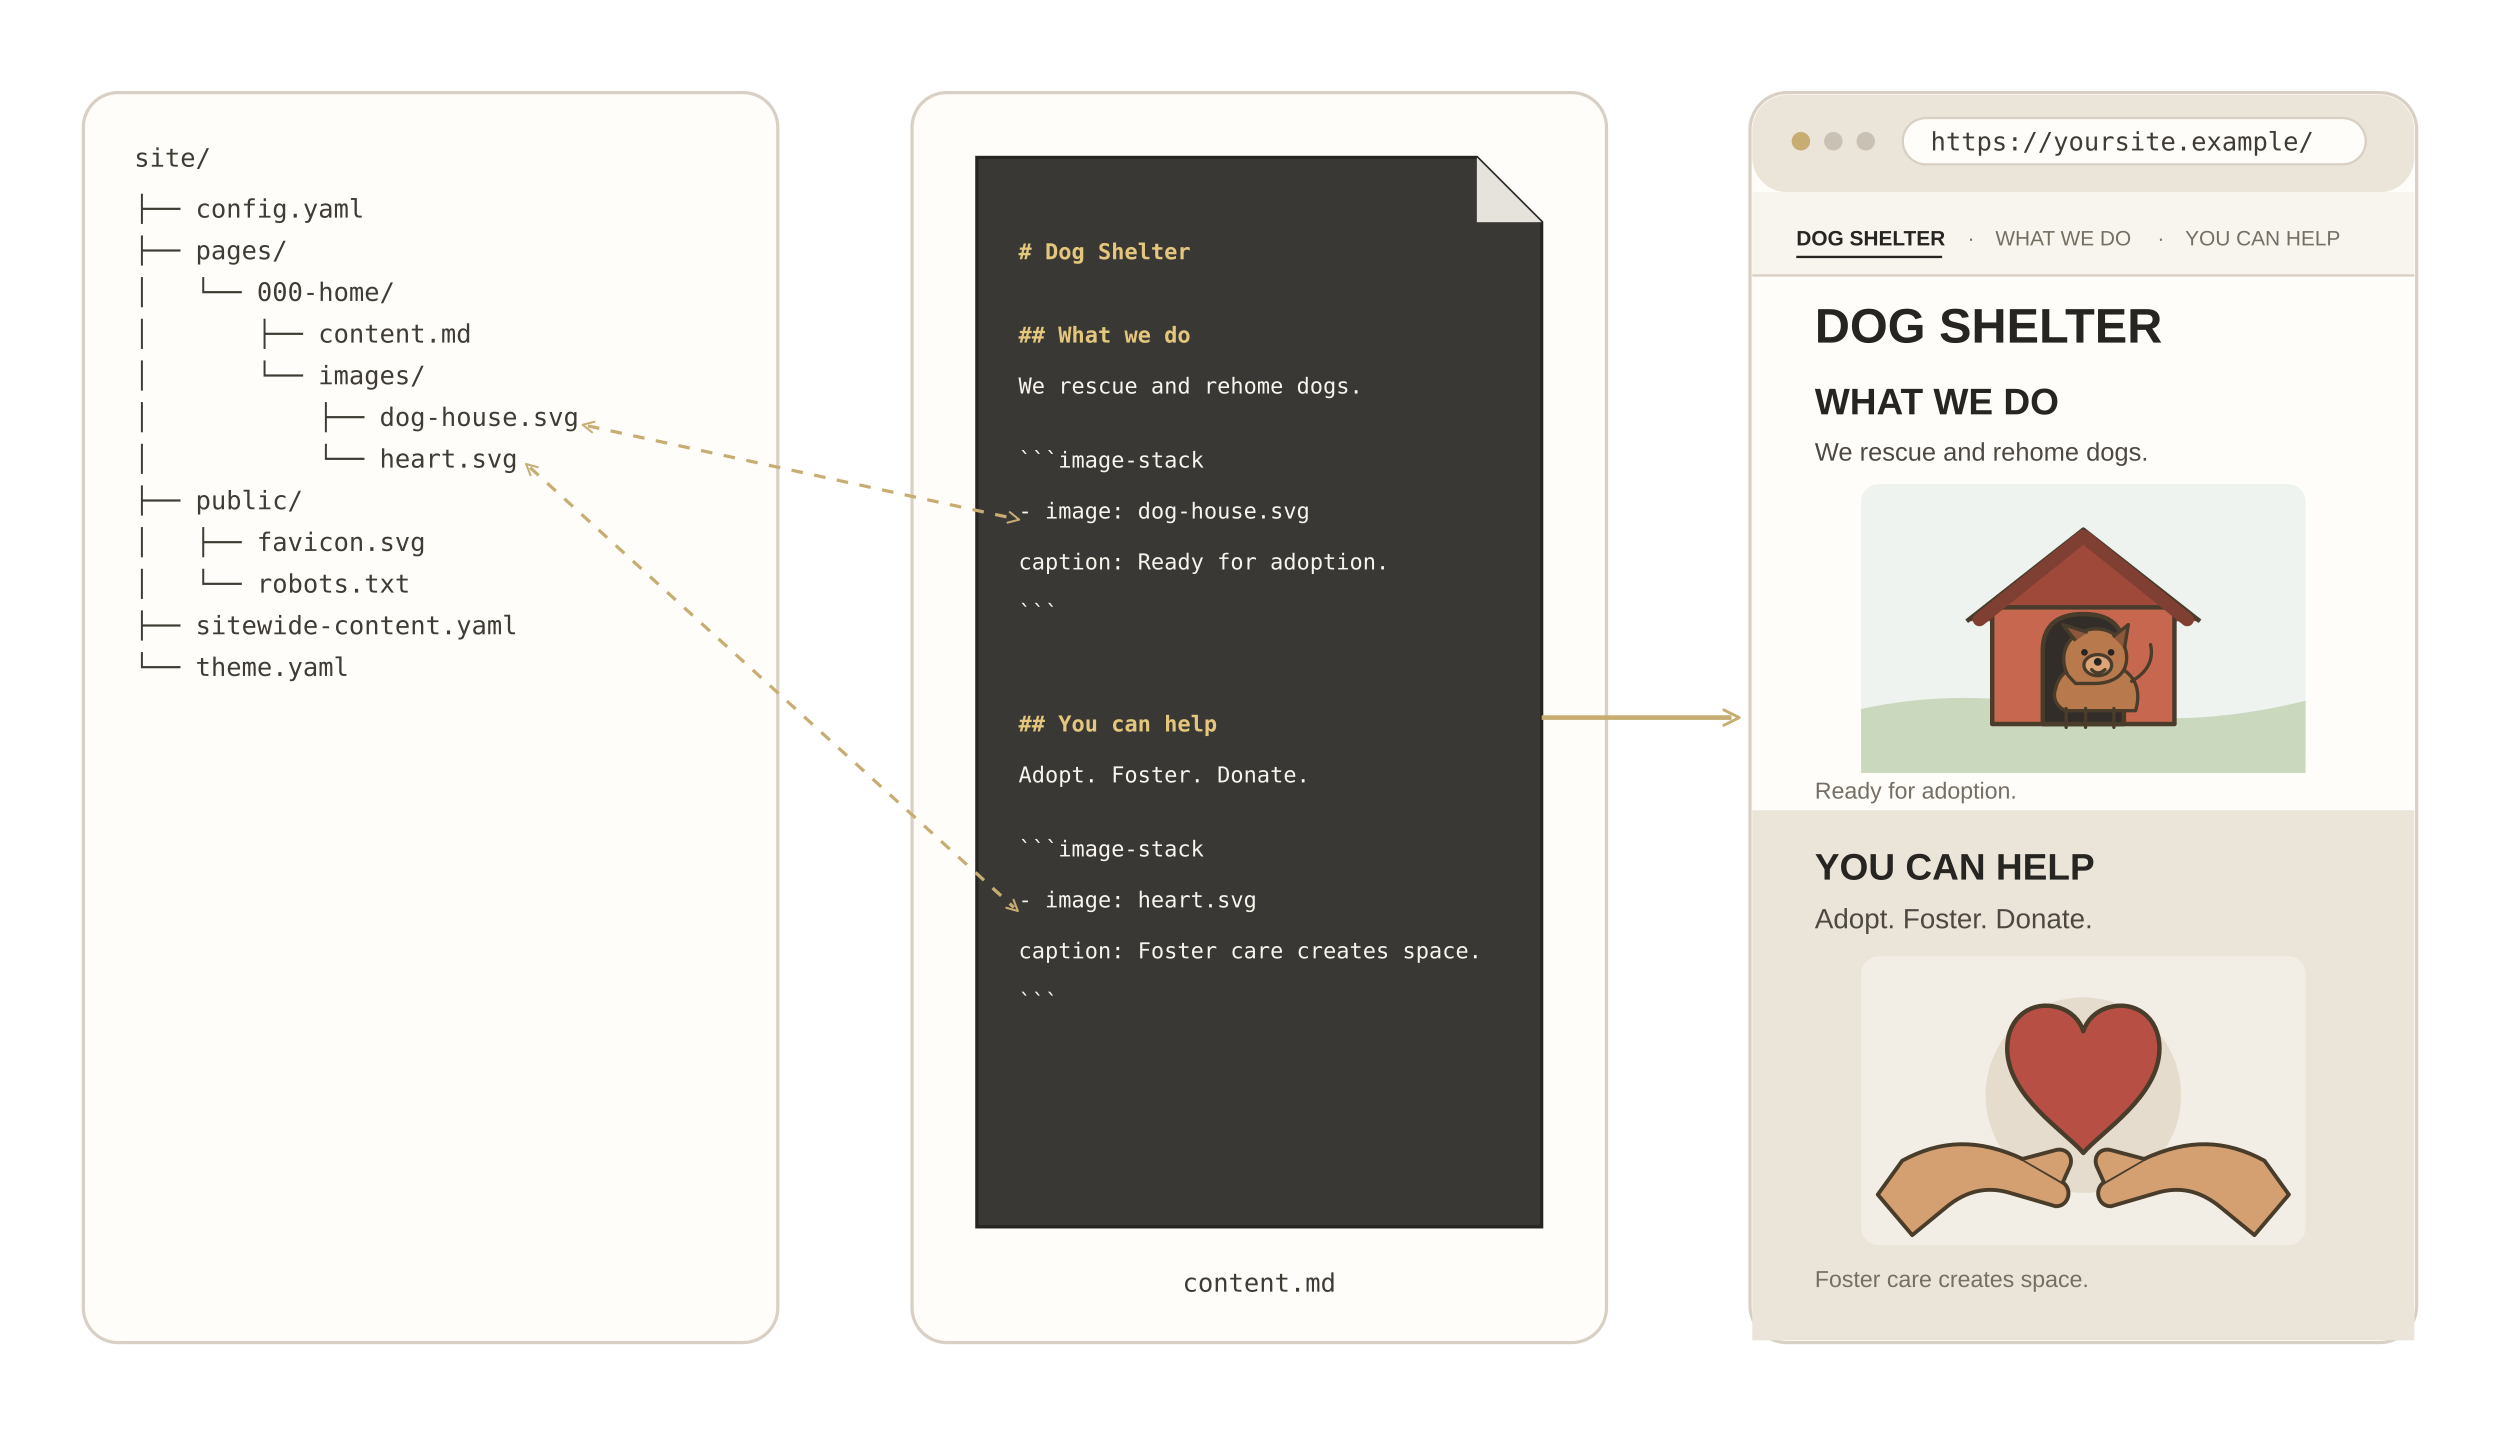
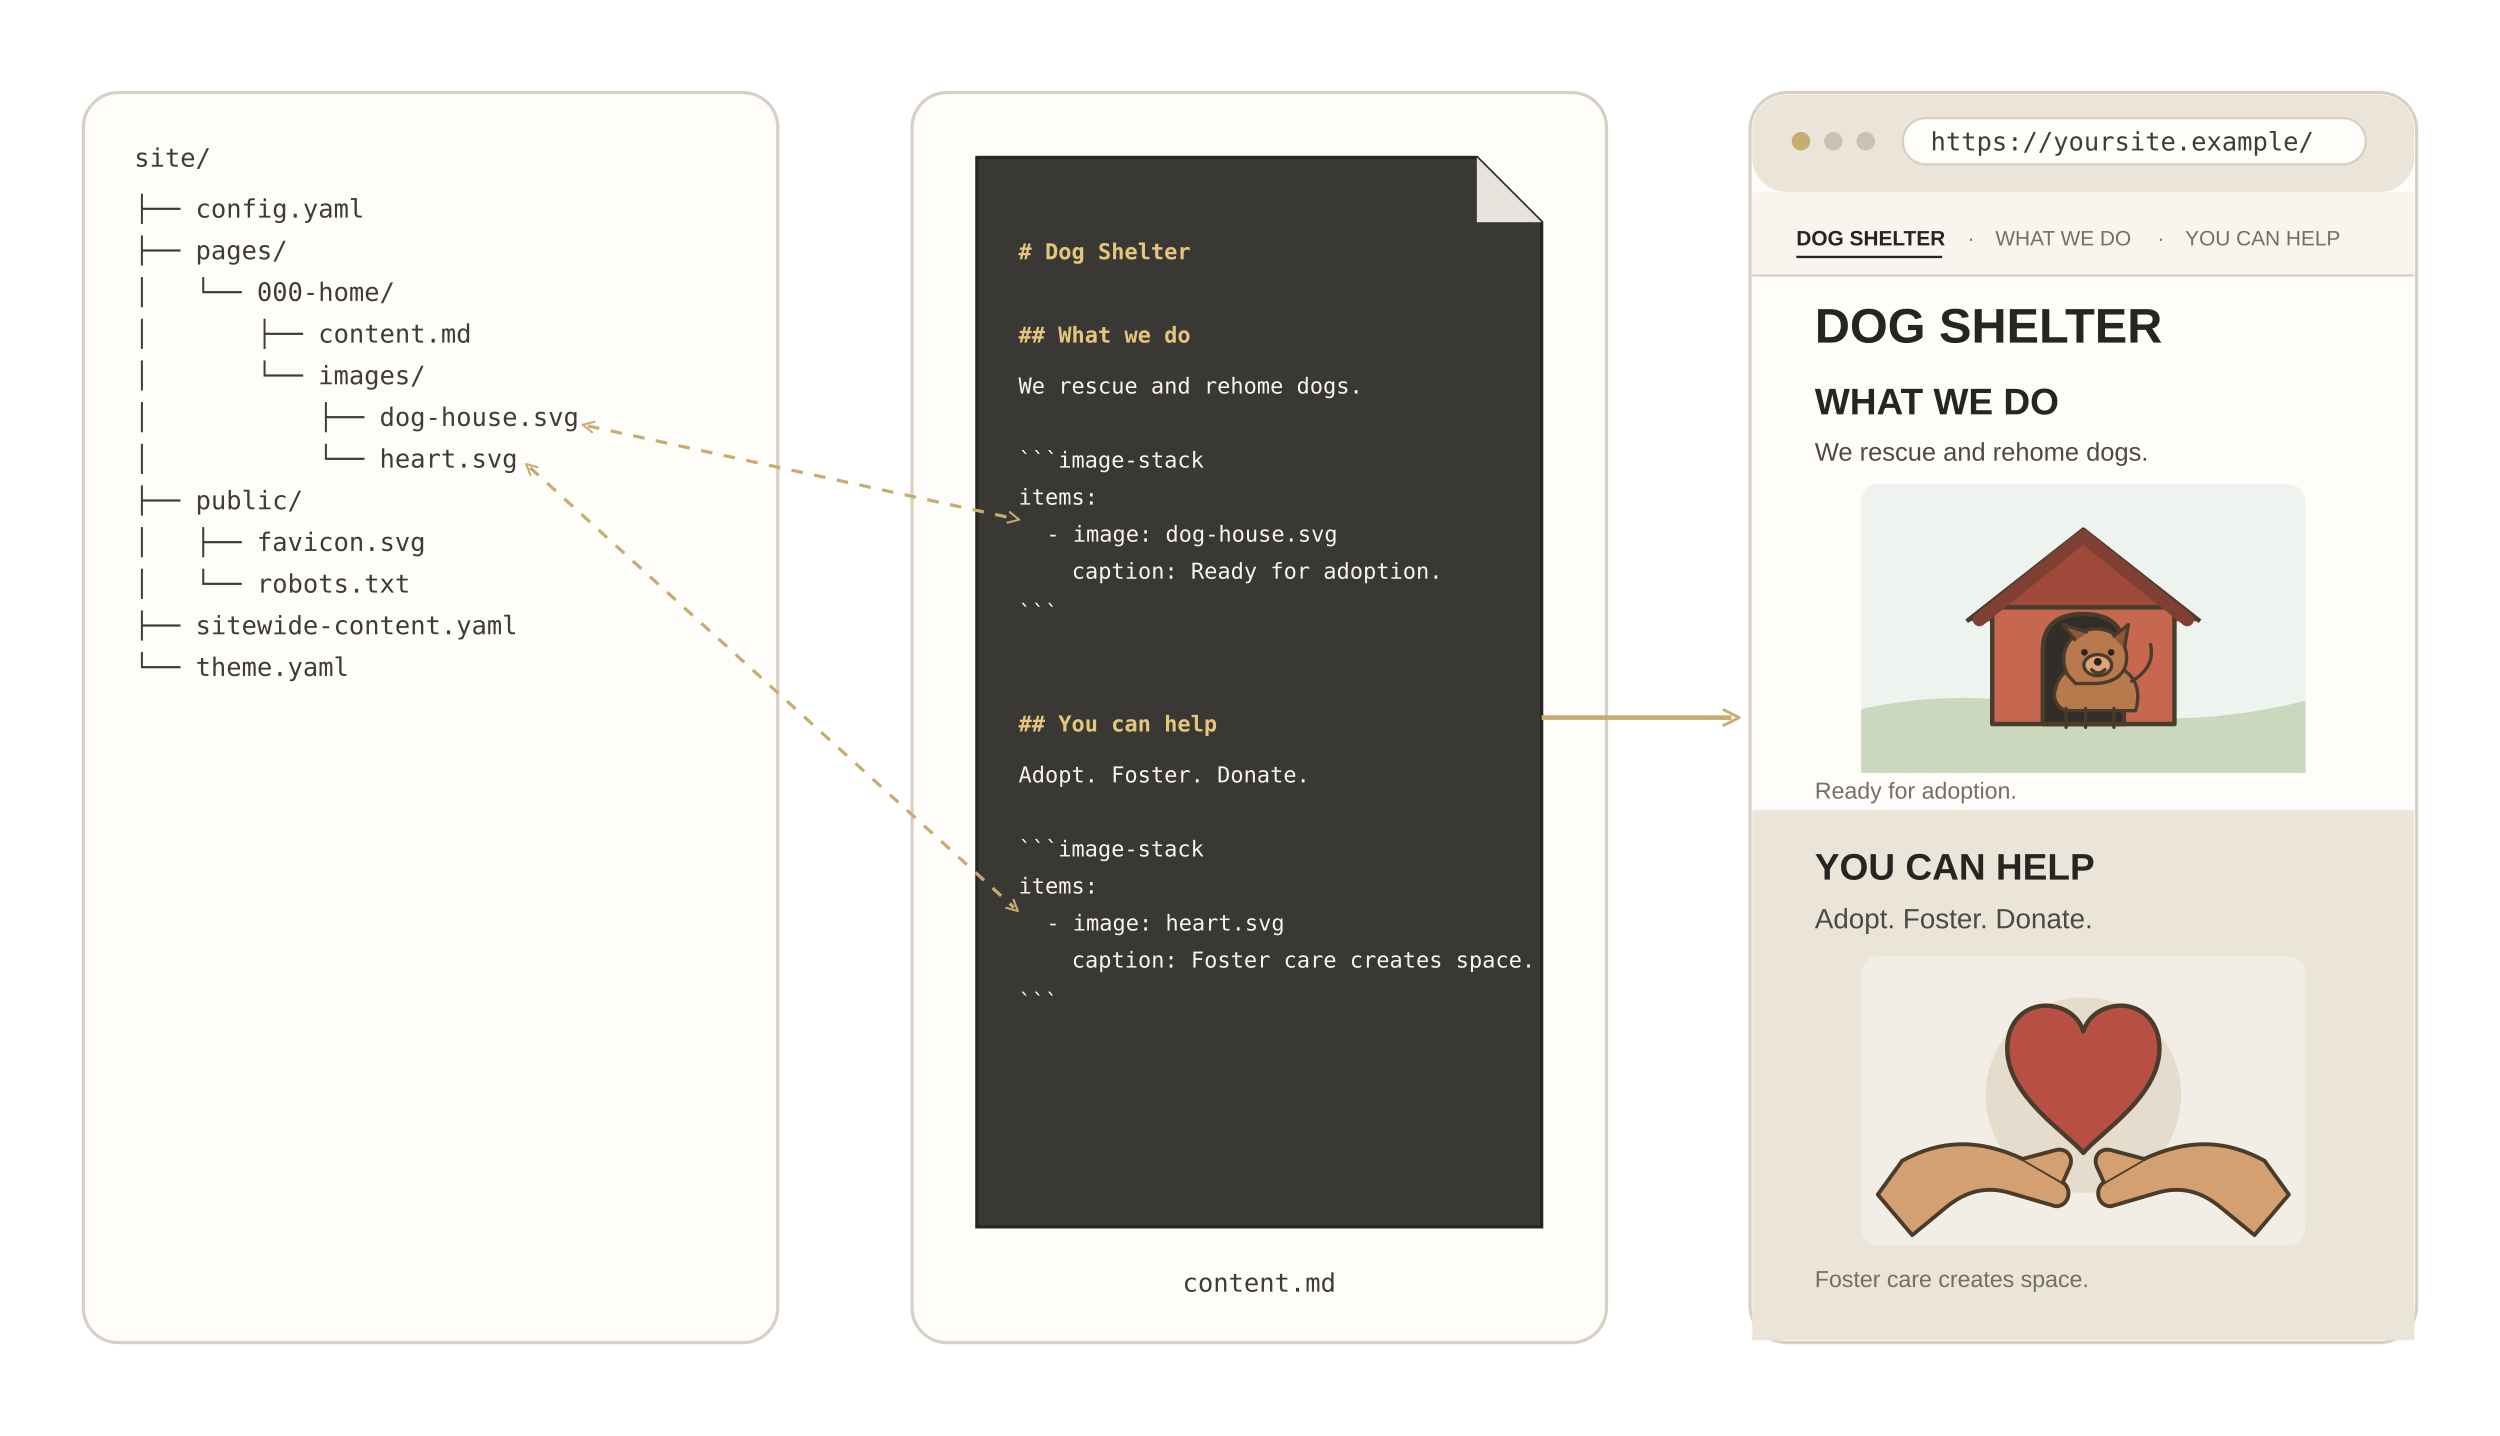
<svg xmlns="http://www.w3.org/2000/svg" viewBox="0 0 1080 620" role="img" aria-labelledby="title desc">
  <defs>
    <marker id="arrow" viewBox="0 0 12 12" refX="6" refY="6" markerWidth="5" markerHeight="5" orient="auto-start-reverse">
      <path d="M2 2 L10 6 L2 10" fill="none" stroke="#c7ad72" stroke-width="1.5" stroke-linecap="round" stroke-linejoin="round" />
    </marker>
    <symbol id="dog-house" viewBox="0 0 800 520">
      <rect width="800" height="520" rx="32" fill="#eef3ef" />
      <path d="M0 405 Q180 365 380 405 T800 390 V520 H0Z" fill="#cad8bd" />
      <g stroke="#493c2b" stroke-width="8" stroke-linejoin="round">
        <path d="M190 247 L400 82 L610 247" fill="#9f493a" />
        <path d="M236 222 H564 V432 H236Z" fill="#c8674f" />
        <path d="M327 432 V300 Q327 234 400 234 Q473 234 473 300 V432Z" fill="#332d29" />
        <path d="M213 244 L400 94 L587 244" fill="none" stroke="#7f3f32" stroke-width="24" stroke-linecap="round" />
      </g>
      <g transform="translate(310 250)" stroke="#493c2b" stroke-width="6" stroke-linejoin="round">
        <path d="M40 119 C47 80 93 64 142 76 C181 86 196 119 184 158 H58 C42 151 34 135 40 119Z" fill="#b8794d" />
        <path d="M62 94 C45 61 58 23 96 13 C133 3 169 27 168 64 C167 93 145 108 112 109 H76Z" fill="#b8794d" />
        <path d="M76 32 L53 3 L98 17" fill="#8c573a" />
        <path d="M143 25 L171 3 L164 46" fill="#8c573a" />
        <circle cx="92" cy="53" r="6" fill="#272522" stroke="none" />
        <circle cx="140" cy="53" r="6" fill="#272522" stroke="none" />
        <ellipse cx="116" cy="76" rx="25" ry="19" fill="#dca477" />
        <circle cx="116" cy="70" r="7" fill="#272522" stroke="none" />
        <path d="M105 84 Q116 96 129 84" fill="none" stroke-linecap="round" />
        <path d="M59 154 V188 M94 154 V188 M145 154 V188" fill="none" stroke-linecap="round" />
        <path d="M177 105 Q220 80 211 39" fill="none" stroke-linecap="round" />
      </g>
    </symbol>
    <symbol id="heart" viewBox="0 0 800 520">
      <rect width="800" height="520" rx="32" fill="#f3eee5" />
      <circle cx="400" cy="250" r="176" fill="#e5dccd" />
      <path d="M400 354 C368 316 263 252 263 166 C263 108 309 79 354 92 C379 99 394 116 400 135 C406 116 421 99 446 92 C491 79 537 108 537 166 C537 252 432 316 400 354Z" fill="#b84f45" stroke="#493c2b" stroke-width="8" stroke-linejoin="round" />
      <g fill="#d5a071" stroke="#493c2b" stroke-width="7" stroke-linecap="round" stroke-linejoin="round">
        <path d="M74 368 C144 330 211 328 291 365 L363 407 C382 420 373 451 350 450 L268 426 C228 414 191 421 154 451 L92 502 L30 429Z" />
        <path d="M726 368 C656 330 589 328 509 365 L437 407 C418 420 427 451 450 450 L532 426 C572 414 609 421 646 451 L708 502 L770 429Z" />
        <path d="M290 365 L350 349 C369 344 383 360 376 378 L363 407" />
        <path d="M510 365 L450 349 C431 344 417 360 424 378 L437 407" />
      </g>
    </symbol>
    <style>
      .sans { font-family: Arial, Helvetica, sans-serif; }
      .mono { font-family: Menlo, Consolas, monospace; }
      .tree { fill: #3f3b35; font-size: 11px; }
      .code { fill: #f8f5ee; font-size: 9.5px; }
      .muted-code { fill: #c9c1b4; font-size: 9.5px; }
      .key { fill: #e4c77d; font-size: 9.5px; font-weight: 700; }
      .panel { fill: #fffdf9; stroke: #d8d0c4; stroke-width: 1.4; }
      .document { fill: #3a3834; stroke: #272522; stroke-width: 1.4; }
      .line { stroke: #c7ad72; stroke-width: 1.4; stroke-dasharray: 5 5; fill: none; }
      .flow { stroke: #c7ad72; stroke-width: 2; fill: none; }
    </style>
  </defs>
  <g class="sans">
    <g transform="translate(36 40)">
      <rect class="panel" width="300" height="540" rx="15" />
      <g class="mono tree">
        <text x="22" y="32">site/</text>
        <text x="22" y="54">├── config.yaml</text>
        <text x="22" y="72">├── pages/</text>
        <text x="22" y="90">│   └── 000-home/</text>
        <text x="22" y="108">│       ├── content.md</text>
        <text x="22" y="126">│       └── images/</text>
        <text x="22" y="144">│           ├── dog-house.svg</text>
        <text x="22" y="162">│           └── heart.svg</text>
        <text x="22" y="180">├── public/</text>
        <text x="22" y="198">│   ├── favicon.svg</text>
        <text x="22" y="216">│   └── robots.txt</text>
        <text x="22" y="234">├── sitewide-content.yaml</text>
        <text x="22" y="252">└── theme.yaml</text>
      </g>
    </g>
    <g transform="translate(394 40)">
      <rect class="panel" width="300" height="540" rx="15" />
      <path class="document" d="M28 28 H244 L272 56 V490 H28 Z" />
      <path d="M244 28 V56 H272 Z" fill="#f8f5ee" opacity=".9" />
      <g class="mono">
        <text class="key" x="46" y="72"># Dog Shelter</text>
        <text class="key" x="46" y="108">## What we do</text>
        <text class="code" x="46" y="130">We rescue and rehome dogs.</text>
        <text class="code" x="46" y="162">```image-stack</text>
-         <text class="code" x="46" y="184">- image: dog-house.svg</text>
-         <text class="code" x="46" y="206">  caption: Ready for adoption.</text>
+         <text class="code" x="46" y="178">items:</text>
+         <text class="code" x="58" y="194">- image: dog-house.svg</text>
+         <text class="code" x="69" y="210">caption: Ready for adoption.</text>
        <text class="code" x="46" y="228">```</text>
        <text class="key" x="46" y="276">## You can help</text>
        <text class="code" x="46" y="298">Adopt. Foster. Donate.</text>
        <text class="code" x="46" y="330">```image-stack</text>
-         <text class="code" x="46" y="352">- image: heart.svg</text>
-         <text class="code" x="46" y="374">  caption: Foster care creates space.</text>
+         <text class="code" x="46" y="346">items:</text>
+         <text class="code" x="58" y="362">- image: heart.svg</text>
+         <text class="code" x="69" y="378">caption: Foster care creates space.</text>
        <text class="code" x="46" y="396">```</text>
        <text class="tree" x="150" y="518" text-anchor="middle">content.md</text>
      </g>
    </g>
    <path class="line" d="M254 184 L438 224" marker-start="url(#arrow)" marker-end="url(#arrow)" />
    <path class="line" d="M229 202 L438 392" marker-start="url(#arrow)" marker-end="url(#arrow)" />
    <path class="flow" d="M666 310 H748" marker-end="url(#arrow)" />
    <g transform="translate(756 40)">
      <rect class="panel" width="288" height="540" rx="16" />
      <rect x="1" y="1" width="286" height="42" rx="15" fill="#ebe5d9" />
      <circle cx="22" cy="21" r="4" fill="#c7ad72" />
      <circle cx="36" cy="21" r="4" fill="#c9c1b4" />
      <circle cx="50" cy="21" r="4" fill="#c9c1b4" />
      <rect x="66" y="11" width="200" height="20" rx="10" fill="#fffdf9" stroke="#d8d0c4" />
      <text class="mono tree" x="78" y="25" font-size="9">https://yoursite.example/</text>
      <rect x="1" y="43" width="286" height="36" fill="#f8f5ee" />
      <line x1="1" y1="79" x2="287" y2="79" stroke="#d8d0c4" />
      <text x="20" y="66" fill="#272522" font-size="9" font-weight="700">DOG SHELTER</text>
      <line x1="20" y1="71" x2="83" y2="71" stroke="#272522" />
      <text x="94" y="66" fill="#746e63" font-size="9">·</text>
      <text x="106" y="66" fill="#746e63" font-size="9">WHAT WE DO</text>
      <text x="176" y="66" fill="#746e63" font-size="9">·</text>
      <text x="188" y="66" fill="#746e63" font-size="9">YOU CAN HELP</text>
      <text x="28" y="108" fill="#272522" font-size="21" font-weight="700">DOG SHELTER</text>
      <text x="28" y="139" fill="#272522" font-size="16" font-weight="700">WHAT WE DO</text>
      <text x="28" y="159" fill="#4d4942" font-size="11">We rescue and rehome dogs.</text>
      <use href="#dog-house" x="48" y="169" width="192" height="125" />
      <text x="28" y="305" fill="#746e63" font-size="10">Ready for adoption.</text>
      <rect x="1" y="310" width="286" height="229" fill="#ebe5d9" />
      <text x="28" y="340" fill="#272522" font-size="16" font-weight="700">YOU CAN HELP</text>
      <text x="28" y="361" fill="#4d4942" font-size="12">Adopt. Foster. Donate.</text>
      <use href="#heart" x="48" y="373" width="192" height="125" />
      <text x="28" y="516" fill="#746e63" font-size="10">Foster care creates space.</text>
    </g>
  </g>
</svg>
